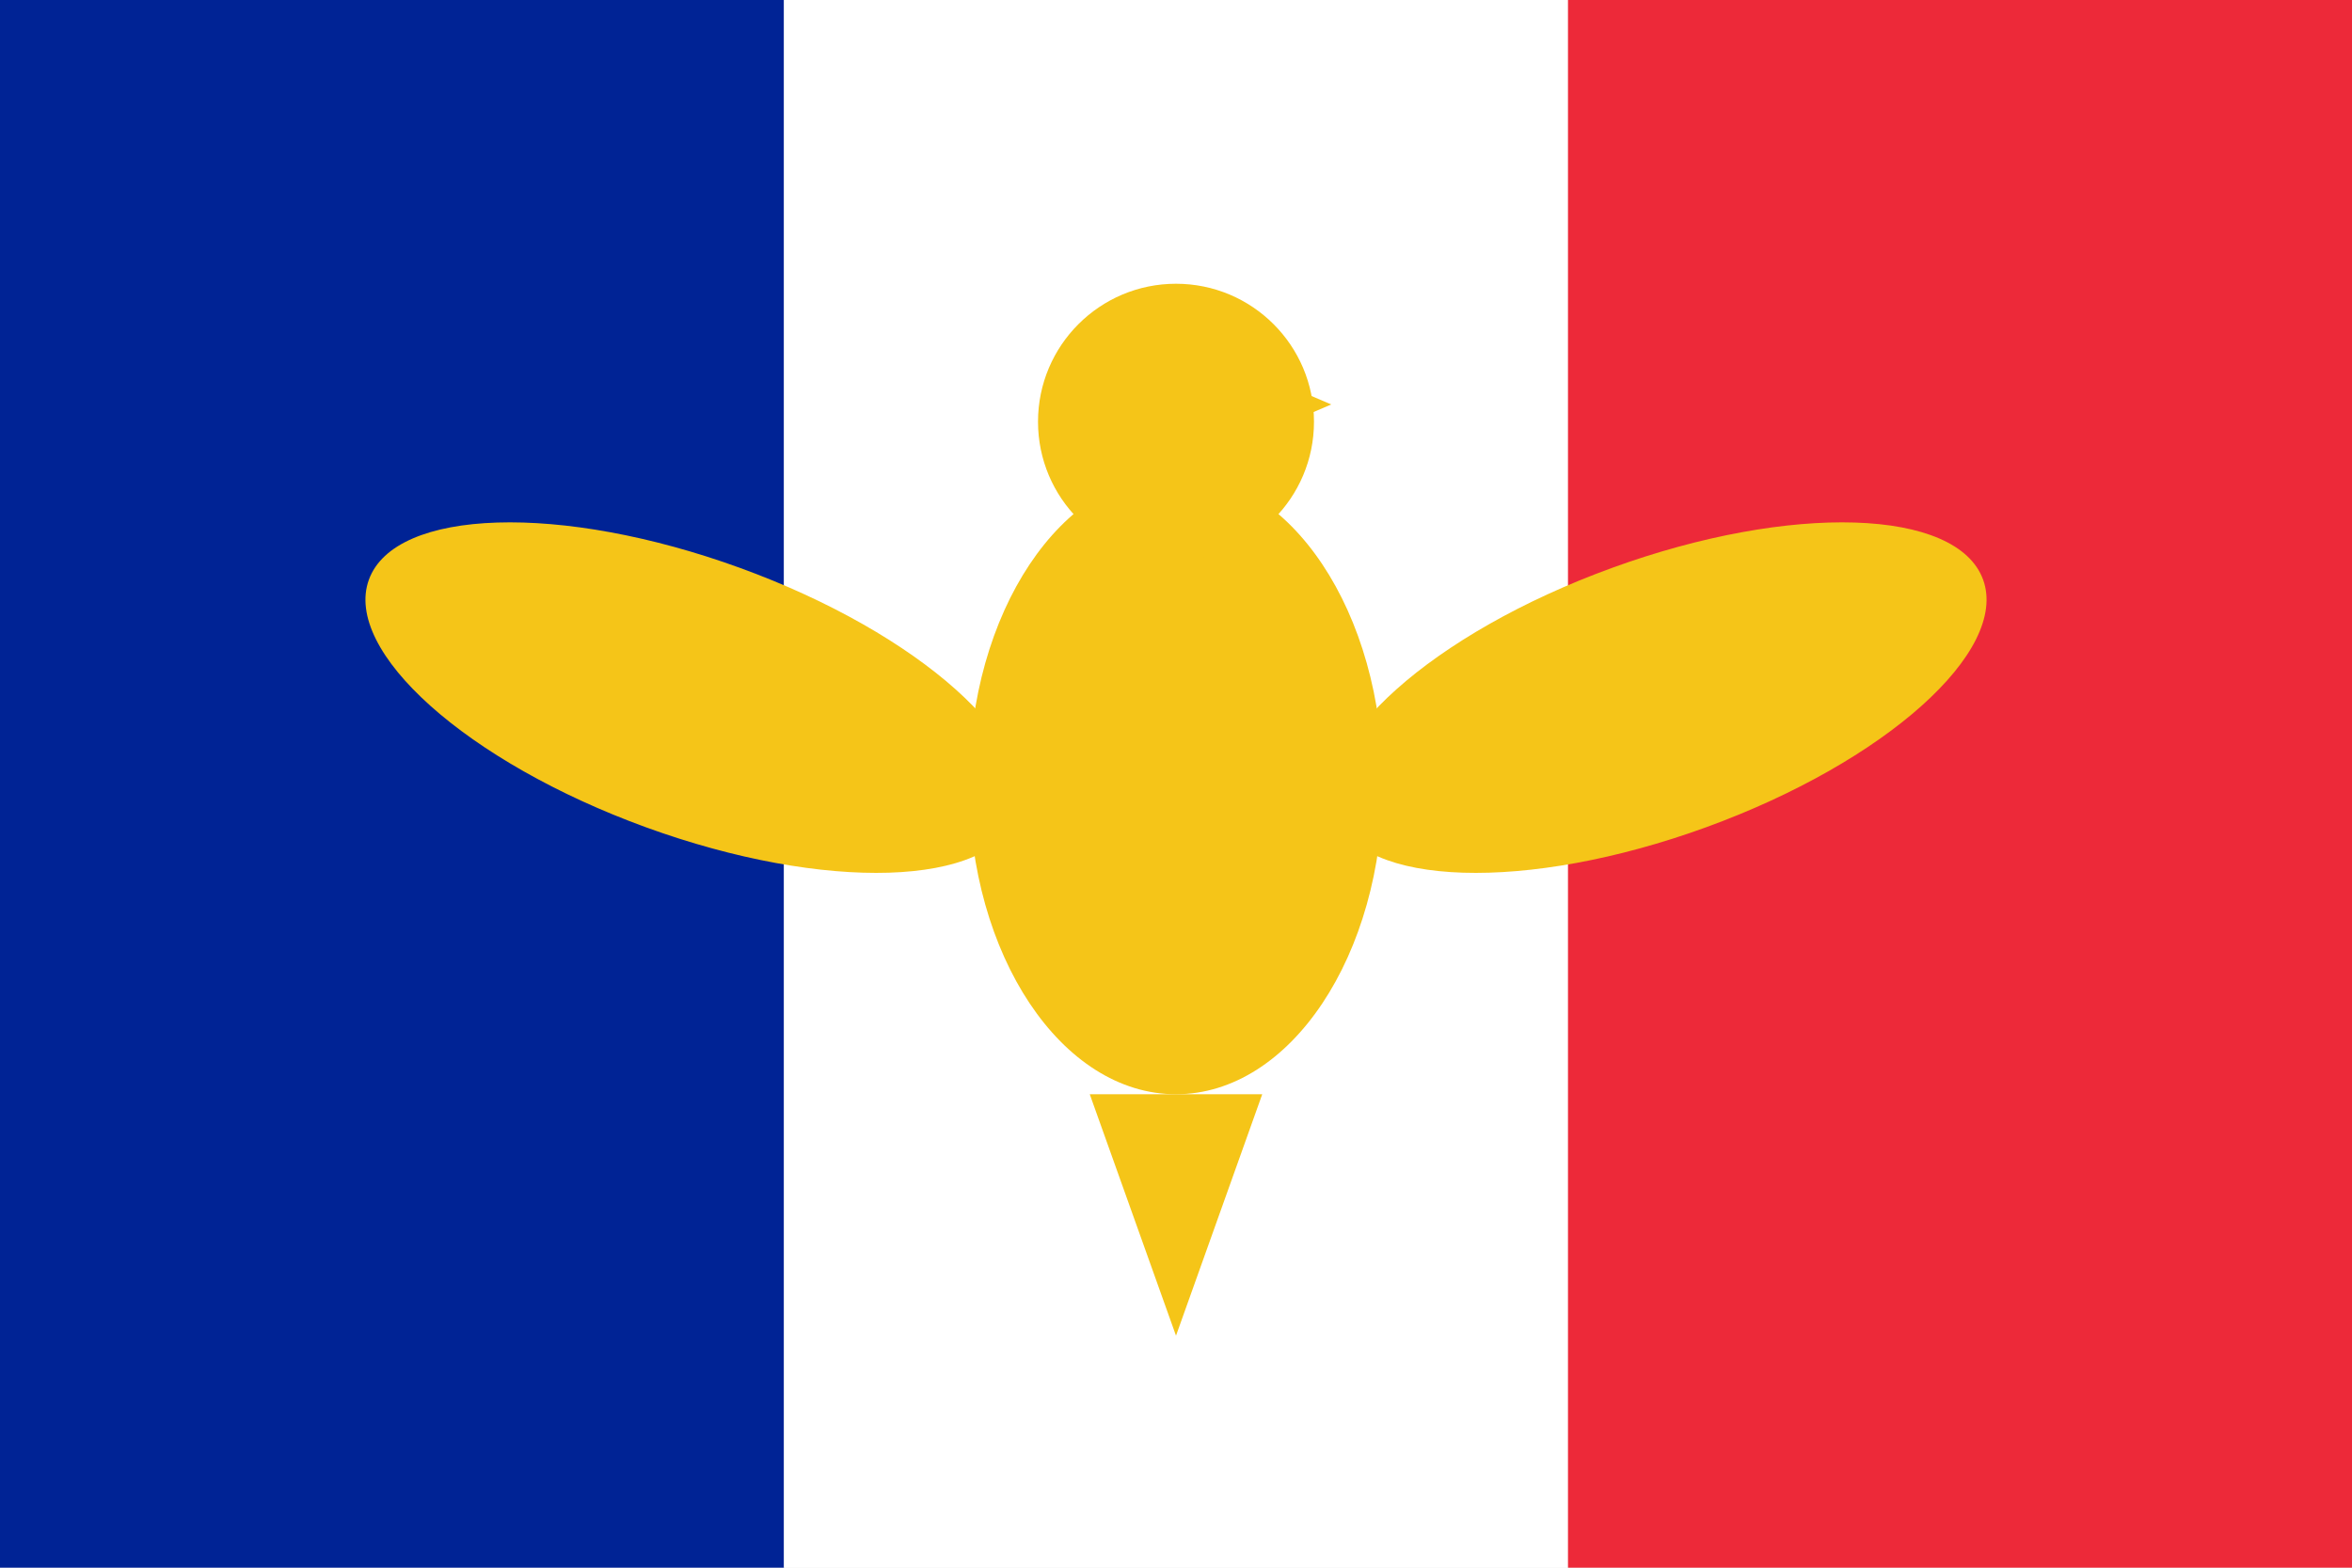
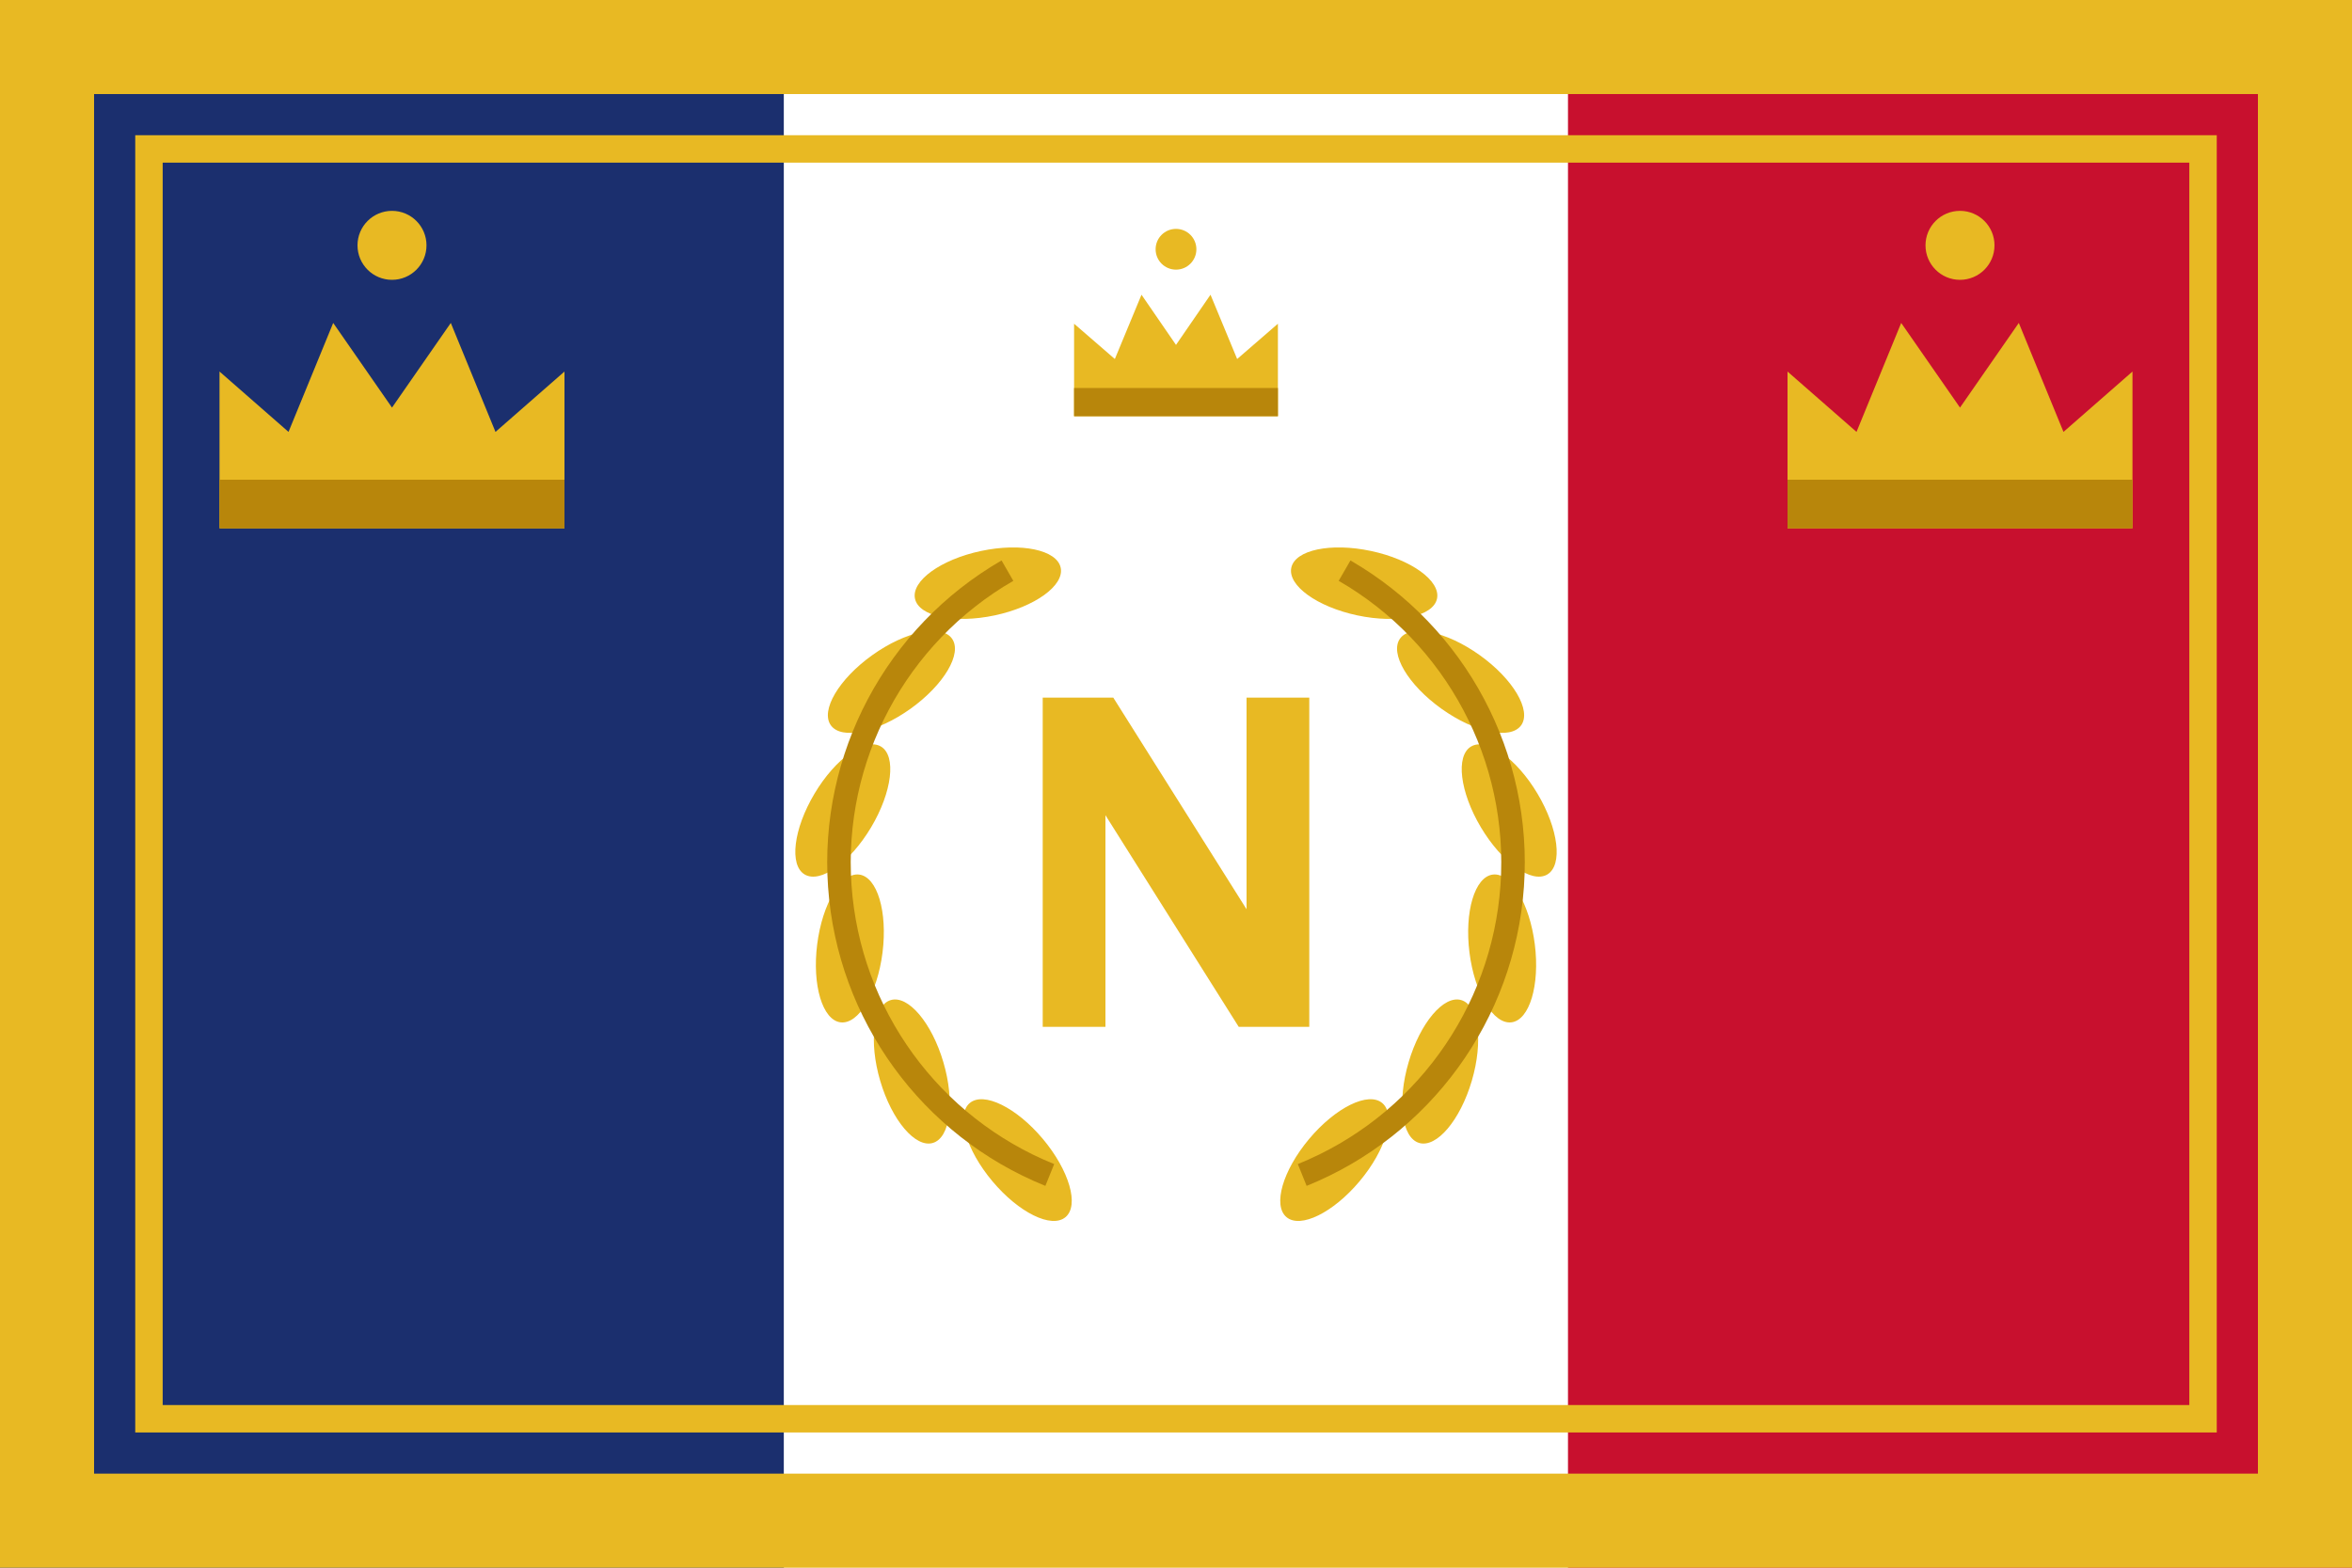
- <svg xmlns="http://www.w3.org/2000/svg" viewBox="0 0 3 2">
-   <rect width="1" height="2" x="0" fill="#002395" />
-   <rect width="1" height="2" x="1" fill="#ffffff" />
-   <rect width="1" height="2" x="2" fill="#ED2939" />
-   <g transform="translate(1.5,1) scale(0.22)" fill="#F5C518">
-     <ellipse cx="0" cy="0" rx="1.2" ry="1.8" />
-     <ellipse cx="-2.8" cy="-0.5" rx="2" ry="0.8" transform="rotate(20,-2.8,-0.5)" />
-     <ellipse cx="2.8" cy="-0.5" rx="2" ry="0.8" transform="rotate(-20,2.8,-0.5)" />
-     <circle cx="0" cy="-2.1" r="0.8" />
-     <polygon points="0.2,-2.5 0.9,-2.2 0.2,-1.9" />
-     <polygon points="-0.5,1.8 0,3.2 0.5,1.8" />
-   </g>
+ <svg xmlns="http://www.w3.org/2000/svg" viewBox="0 0 30 20">
+   <rect width="10" height="20" fill="#1B2F6E" />
+   <rect x="10" width="10" height="20" fill="#ffffff" />
+   <rect x="20" width="10" height="20" fill="#C8102E" />
+   <rect x="0.6" y="0.6" width="28.8" height="18.8" fill="none" stroke="#E8B923" stroke-width="1.2" />
+   <rect x="1.9" y="1.9" width="26.2" height="16.2" fill="none" stroke="#E8B923" stroke-width="0.35" />
+   <polygon points="2.80,6.74 2.80,4.74 3.68,5.51 4.25,4.12 5.00,5.20 5.75,4.12 6.32,5.51 7.20,4.74 7.20,6.74" fill="#E8B923" />
+   <rect x="2.80" y="6.12" width="4.40" height="0.62" fill="#B8860B" />
+   <circle cx="5.00" cy="3.13" r="0.44" fill="#E8B923" />
+   <polygon points="22.80,6.74 22.80,4.74 23.68,5.51 24.25,4.12 25.00,5.20 25.75,4.12 26.32,5.51 27.20,4.74 27.20,6.74" fill="#E8B923" />
+   <rect x="22.80" y="6.12" width="4.40" height="0.62" fill="#B8860B" />
+   <circle cx="25.00" cy="3.13" r="0.44" fill="#E8B923" />
+   <ellipse cx="17.02" cy="14.80" rx="0.42" ry="0.95" transform="rotate(40.0 17.02 14.80)" fill="#E8B923" />
+   <ellipse cx="18.37" cy="13.67" rx="0.42" ry="0.95" transform="rotate(16.4 18.37 13.67)" fill="#E8B923" />
+   <ellipse cx="19.16" cy="12.10" rx="0.42" ry="0.95" transform="rotate(-7.2 19.16 12.10)" fill="#E8B923" />
+   <ellipse cx="19.25" cy="10.34" rx="0.42" ry="0.95" transform="rotate(-30.8 19.25 10.34)" fill="#E8B923" />
+   <ellipse cx="18.63" cy="8.70" rx="0.42" ry="0.95" transform="rotate(-54.4 18.63 8.70)" fill="#E8B923" />
+   <ellipse cx="17.40" cy="7.44" rx="0.42" ry="0.95" transform="rotate(-78.0 17.40 7.44)" fill="#E8B923" />
+   <ellipse cx="12.98" cy="14.80" rx="0.42" ry="0.95" transform="rotate(140.0 12.98 14.80)" fill="#E8B923" />
+   <ellipse cx="11.63" cy="13.67" rx="0.42" ry="0.95" transform="rotate(163.6 11.63 13.67)" fill="#E8B923" />
+   <ellipse cx="10.84" cy="12.10" rx="0.42" ry="0.95" transform="rotate(187.2 10.84 12.10)" fill="#E8B923" />
+   <ellipse cx="10.75" cy="10.34" rx="0.42" ry="0.95" transform="rotate(210.8 10.75 10.34)" fill="#E8B923" />
+   <ellipse cx="11.37" cy="8.70" rx="0.42" ry="0.95" transform="rotate(234.4 11.37 8.70)" fill="#E8B923" />
+   <ellipse cx="12.60" cy="7.44" rx="0.42" ry="0.95" transform="rotate(258.0 12.60 7.44)" fill="#E8B923" />
+   <path d="M16.61,14.99 A4.3,4.3 0 0 0 17.15,7.28" fill="none" stroke="#B8860B" stroke-width="0.3" />
+   <path d="M13.39,14.99 A4.3,4.3 0 0 1 12.85,7.28" fill="none" stroke="#B8860B" stroke-width="0.3" />
+   <path d="M13.3,13.1 V8.9 H14.2 L15.9,11.6 V8.9 H16.7 V13.1 H15.8 L14.1,10.4 V13.1 Z" fill="#E8B923" />
+   <polygon points="13.70,5.31 13.70,4.13 14.22,4.58 14.56,3.76 15.00,4.40 15.44,3.76 15.78,4.58 16.30,4.13 16.30,5.31" fill="#E8B923" />
+   <rect x="13.70" y="4.95" width="2.60" height="0.36" fill="#B8860B" />
+   <circle cx="15.00" cy="3.18" r="0.26" fill="#E8B923" />
</svg>
